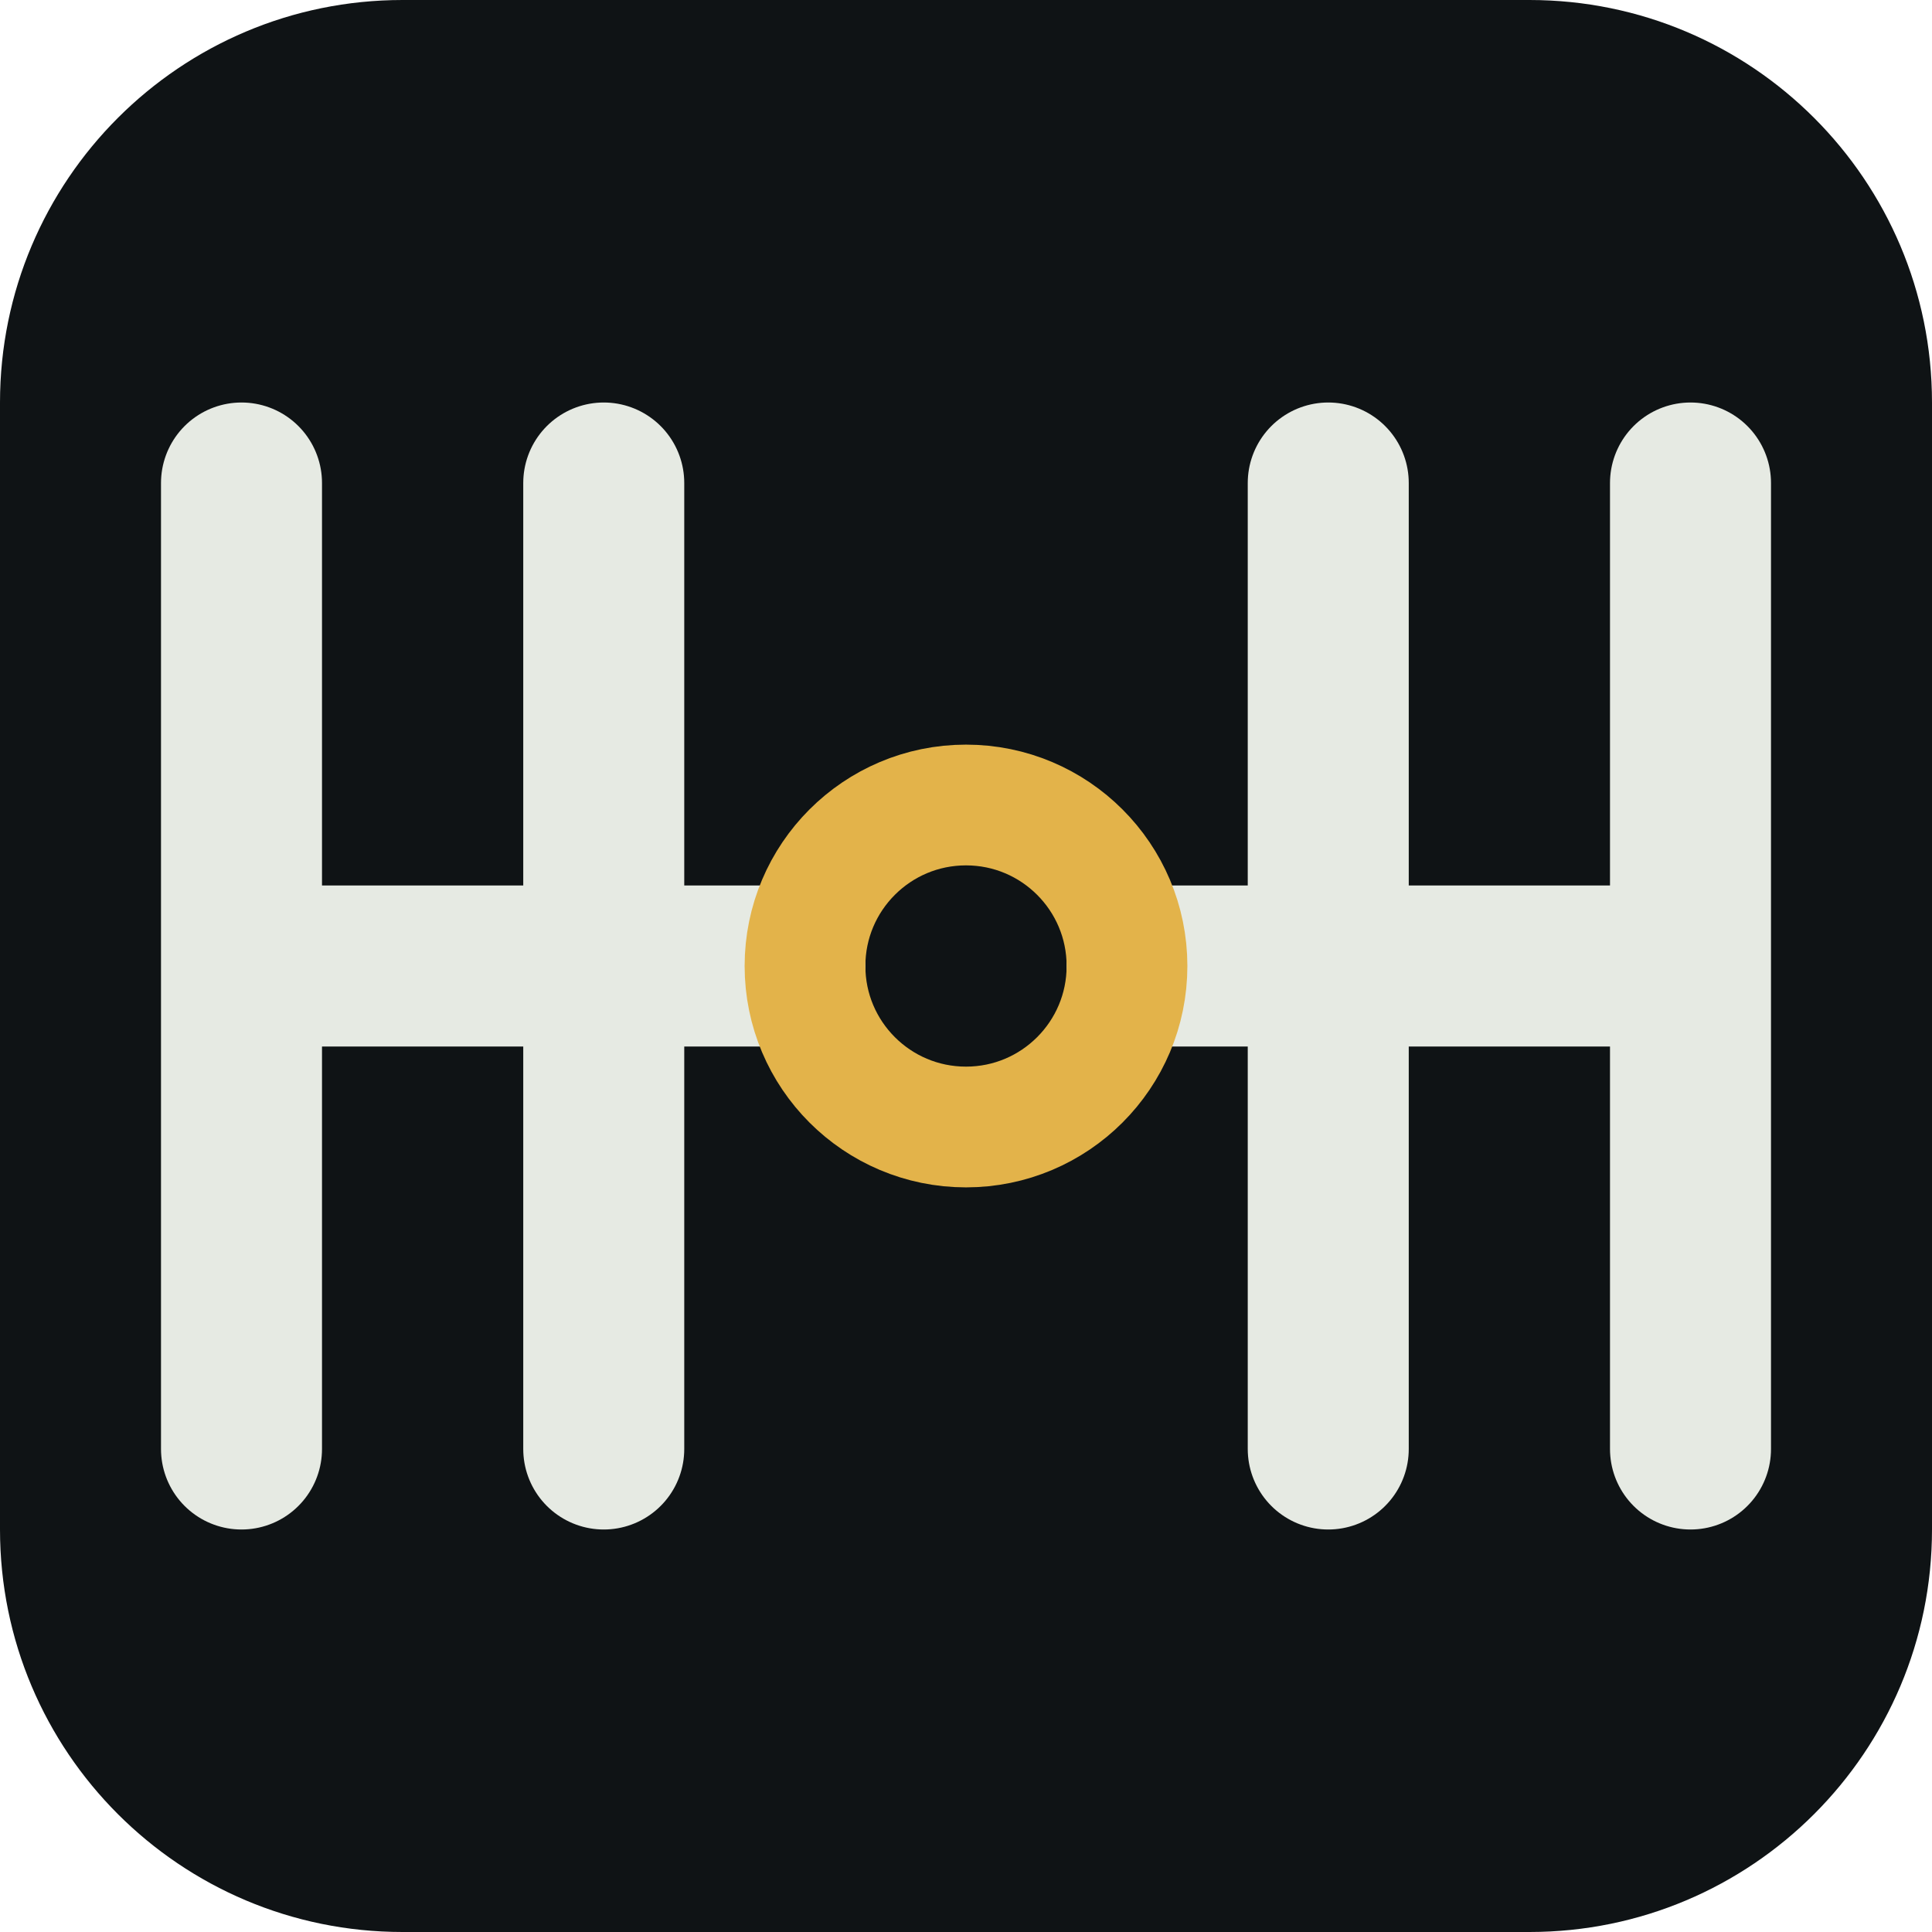
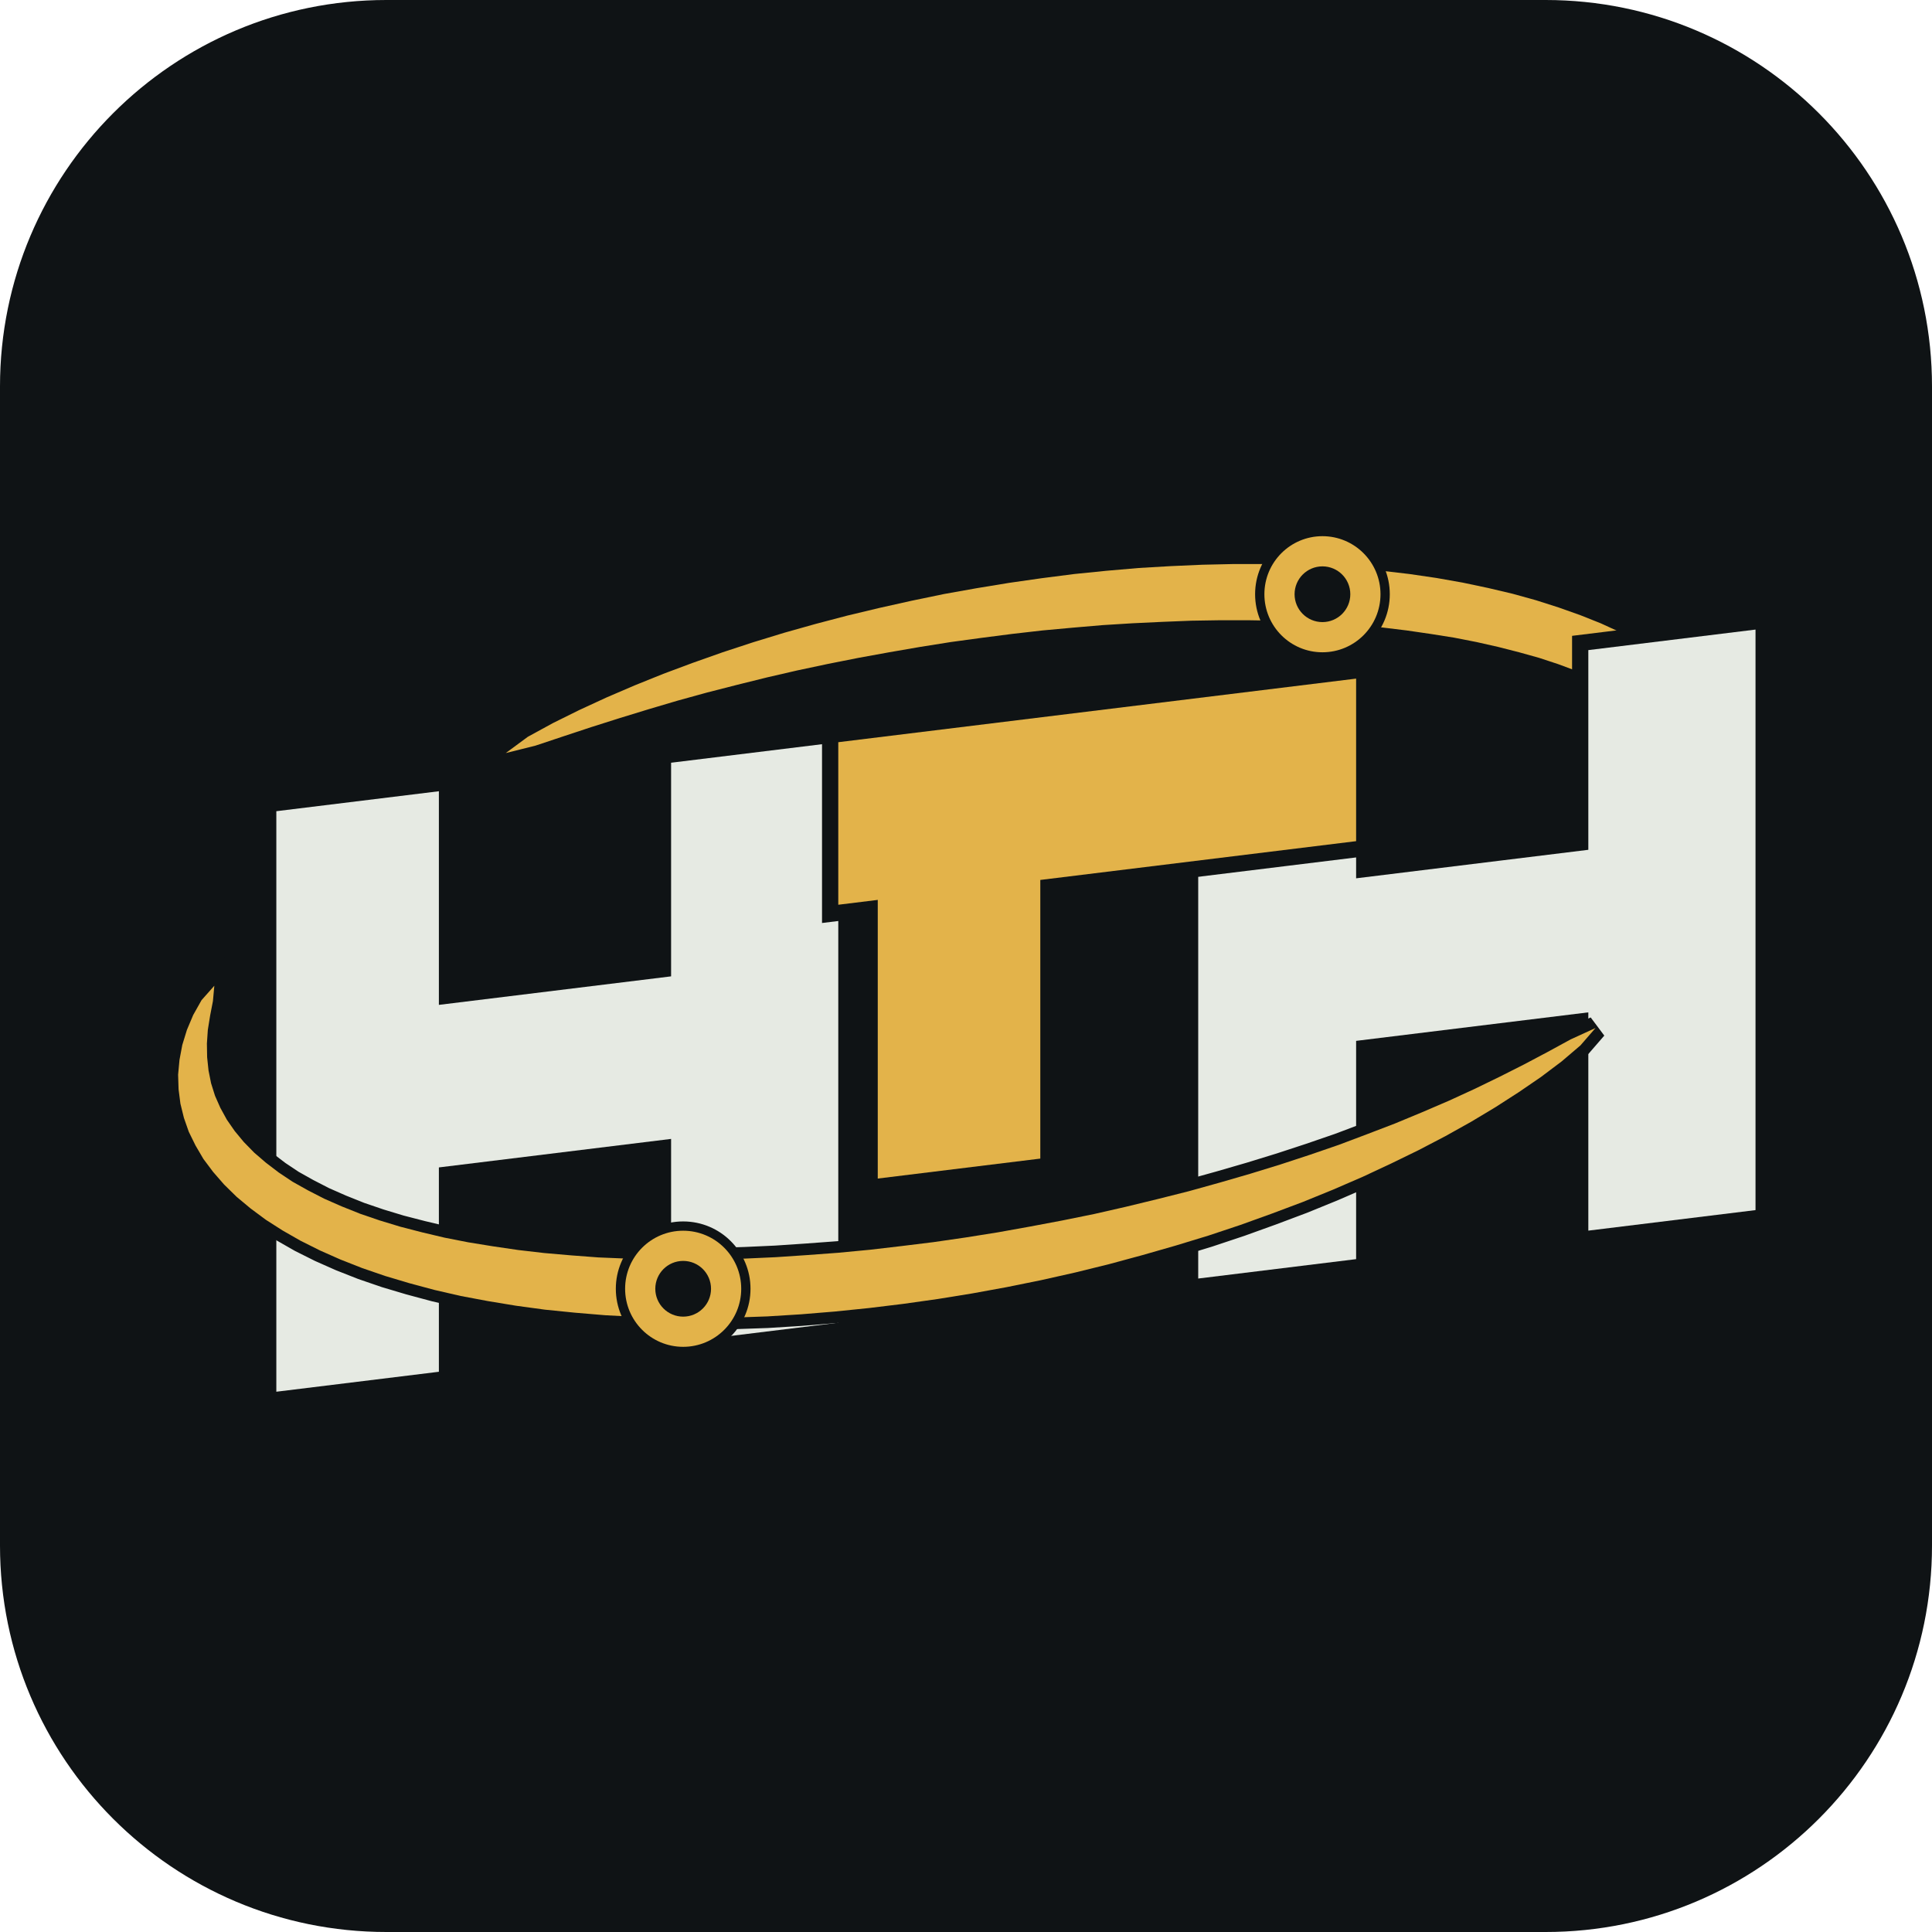
- <svg xmlns="http://www.w3.org/2000/svg" viewBox="0 0 48 48">
-   <rect width="48" height="48" rx="10" fill="#0f1315" />
-   <g fill="none" stroke="#e6eae3" stroke-width="4" stroke-linecap="round">
-     <path d="M6 12V36M15 12V36M6 24H19.5" />
-     <path d="M33 12V36M42 12V36M28.5 24H42" />
+ <svg xmlns="http://www.w3.org/2000/svg" viewBox="-24 -173 832 832">
+   <rect x="-24" y="-173" width="832" height="832" rx="166.4" fill="#0f1315" />
+   <path d="M193.8 151.3 L203.3 144.3 L214.1 138.4 L225.4 132.8 L237.1 127.4 L249.2 122.2 L261.6 117.2 L274.2 112.5 L287.2 107.9 L300.3 103.6 L313.7 99.5 L327.2 95.7 L340.9 92.1 L354.7 88.8 L368.6 85.7 L382.6 82.8 L396.6 80.3 L410.6 78.0 L424.6 76.0 L438.6 74.2 L452.5 72.8 L466.4 71.6 L480.1 70.8 L493.7 70.2 L507.1 69.9 L520.4 69.9 L533.4 70.2 L546.2 70.7 L558.8 71.6 L571.0 72.8 L583.0 74.2 L594.6 75.9 L605.9 77.9 L616.8 80.2 L627.4 82.7 L637.5 85.5 L647.2 88.6 L656.5 91.9 L665.3 95.4 L673.6 99.2 L681.4 103.2 L688.8 107.4 L695.6 111.8 L701.9 116.5 L707.6 121.3 L712.8 126.3 L717.4 131.5 L721.5 136.8 L725.0 142.3 L727.8 147.9 L730.1 153.6 L731.9 159.5 L733.0 165.4 L733.5 171.4 L733.4 177.5 L732.7 183.7 L731.4 189.9 L729.5 196.1 L726.9 202.4 L723.8 208.6 L720.1 214.8 L715.7 221.0 L710.7 227.2 L704.9 233.1 L697.3 238.7 L697.3 238.7 L700.1 231.9 L703.6 225.6 L706.8 219.5 L709.6 213.4 L711.9 207.5 L713.8 201.7 L715.2 196.0 L716.0 190.4 L716.4 184.8 L716.3 179.5 L715.7 174.2 L714.5 169.0 L712.8 164.0 L710.7 159.1 L708.0 154.4 L704.8 149.8 L701.2 145.4 L697.0 141.1 L692.4 137.0 L687.2 133.0 L681.7 129.2 L675.6 125.6 L669.1 122.2 L662.2 118.9 L654.8 115.9 L647.0 113.0 L638.8 110.3 L630.2 107.9 L621.2 105.6 L611.9 103.5 L602.2 101.6 L592.1 100.0 L581.8 98.5 L571.1 97.2 L560.1 96.2 L548.9 95.4 L537.3 94.7 L525.6 94.3 L513.6 94.1 L501.4 94.1 L489.0 94.3 L476.5 94.8 L463.8 95.4 L450.9 96.2 L438.0 97.3 L424.9 98.5 L411.8 100.0 L398.6 101.7 L385.4 103.5 L372.2 105.6 L358.9 107.9 L345.7 110.3 L332.6 112.9 L319.4 115.7 L306.4 118.7 L293.5 121.9 L280.6 125.2 L267.9 128.7 L255.4 132.4 L243.0 136.2 L230.7 140.1 L218.6 144.1 L206.6 148.1 L193.8 151.3Z" fill="#e3b34a" />
+   <g transform="skewY(-7) translate(0 48)" stroke="#0f1315" stroke-width="14" paint-order="stroke">
+     <path d="M95 140H165V232H265V140H337V390H265V302H165V390H95Z" fill="#e6eae3" />
+     <path d="M492 210H560V226H660V140H732V390H660V296H560V390H492Z" fill="#e6eae3" />
+     <path d="M337 140H560V210H424V330H354V210H337Z" fill="#e3b34a" />
  </g>
-   <circle cx="24" cy="24" r="4" fill="none" stroke="#e3b34a" stroke-width="3" />
+   <path d="M663.1 269.7 L656.6 277.2 L648.5 284.1 L639.6 290.8 L630.1 297.3 L620.0 303.8 L609.5 310.1 L598.4 316.3 L586.9 322.3 L575.0 328.1 L562.8 333.8 L550.1 339.3 L537.1 344.6 L523.8 349.6 L510.2 354.5 L496.4 359.1 L482.3 363.4 L468.0 367.5 L453.6 371.4 L439.0 375.0 L424.3 378.3 L409.5 381.3 L394.7 384.0 L379.9 386.4 L365.0 388.5 L350.2 390.3 L335.5 391.8 L320.9 393.0 L306.4 393.9 L292.0 394.4 L277.8 394.6 L263.9 394.5 L250.2 394.1 L236.7 393.4 L223.6 392.3 L210.7 391.0 L198.2 389.3 L186.1 387.3 L174.4 385.1 L163.1 382.5 L152.3 379.6 L141.9 376.5 L132.0 373.1 L122.6 369.4 L113.8 365.5 L105.4 361.3 L97.7 356.9 L90.5 352.3 L83.9 347.4 L77.9 342.4 L72.5 337.1 L67.8 331.7 L63.6 326.1 L60.2 320.3 L57.3 314.4 L55.2 308.4 L53.7 302.3 L52.9 296.1 L52.7 289.8 L53.3 283.4 L54.5 277.0 L56.5 270.5 L59.2 264.1 L62.8 257.7 L68.3 251.5 L68.3 251.5 L67.7 258.1 L66.5 264.3 L65.5 270.5 L65.1 276.4 L65.2 282.3 L65.8 288.0 L66.9 293.5 L68.6 298.9 L70.9 304.1 L73.7 309.2 L77.1 314.1 L81.0 318.8 L85.5 323.4 L90.5 327.7 L96.0 331.9 L102.0 335.9 L108.6 339.6 L115.6 343.2 L123.1 346.5 L131.1 349.7 L139.6 352.6 L148.5 355.3 L157.8 357.7 L167.5 360.0 L177.7 362.0 L188.2 363.7 L199.1 365.3 L210.3 366.6 L221.8 367.6 L233.7 368.5 L245.8 369.0 L258.2 369.4 L270.8 369.5 L283.7 369.4 L296.8 369.0 L310.0 368.4 L323.4 367.5 L336.9 366.5 L350.6 365.2 L364.3 363.6 L378.1 361.9 L391.9 359.9 L405.7 357.7 L419.6 355.2 L433.4 352.6 L447.2 349.8 L460.8 346.7 L474.4 343.4 L487.9 340.0 L501.2 336.3 L514.3 332.5 L527.3 328.5 L540.1 324.3 L552.6 320.0 L564.8 315.4 L576.8 310.8 L588.6 305.9 L600.0 301.0 L611.1 295.9 L621.8 290.7 L632.3 285.4 L642.5 280.0 L652.4 274.6 L663.1 269.7Z" fill="#e3b34a" stroke="#0f1315" stroke-width="10" paint-order="stroke" />
+   <circle cx="545.5" cy="82.9" r="25" fill="#e3b34a" stroke="#0f1315" stroke-width="8" paint-order="stroke" />
+   <circle cx="545.5" cy="82.9" r="12" fill="#0f1315" />
+   <circle cx="270.2" cy="382.0" r="25" fill="#e3b34a" stroke="#0f1315" stroke-width="8" paint-order="stroke" />
+   <circle cx="270.2" cy="382.0" r="12" fill="#0f1315" />
</svg>
